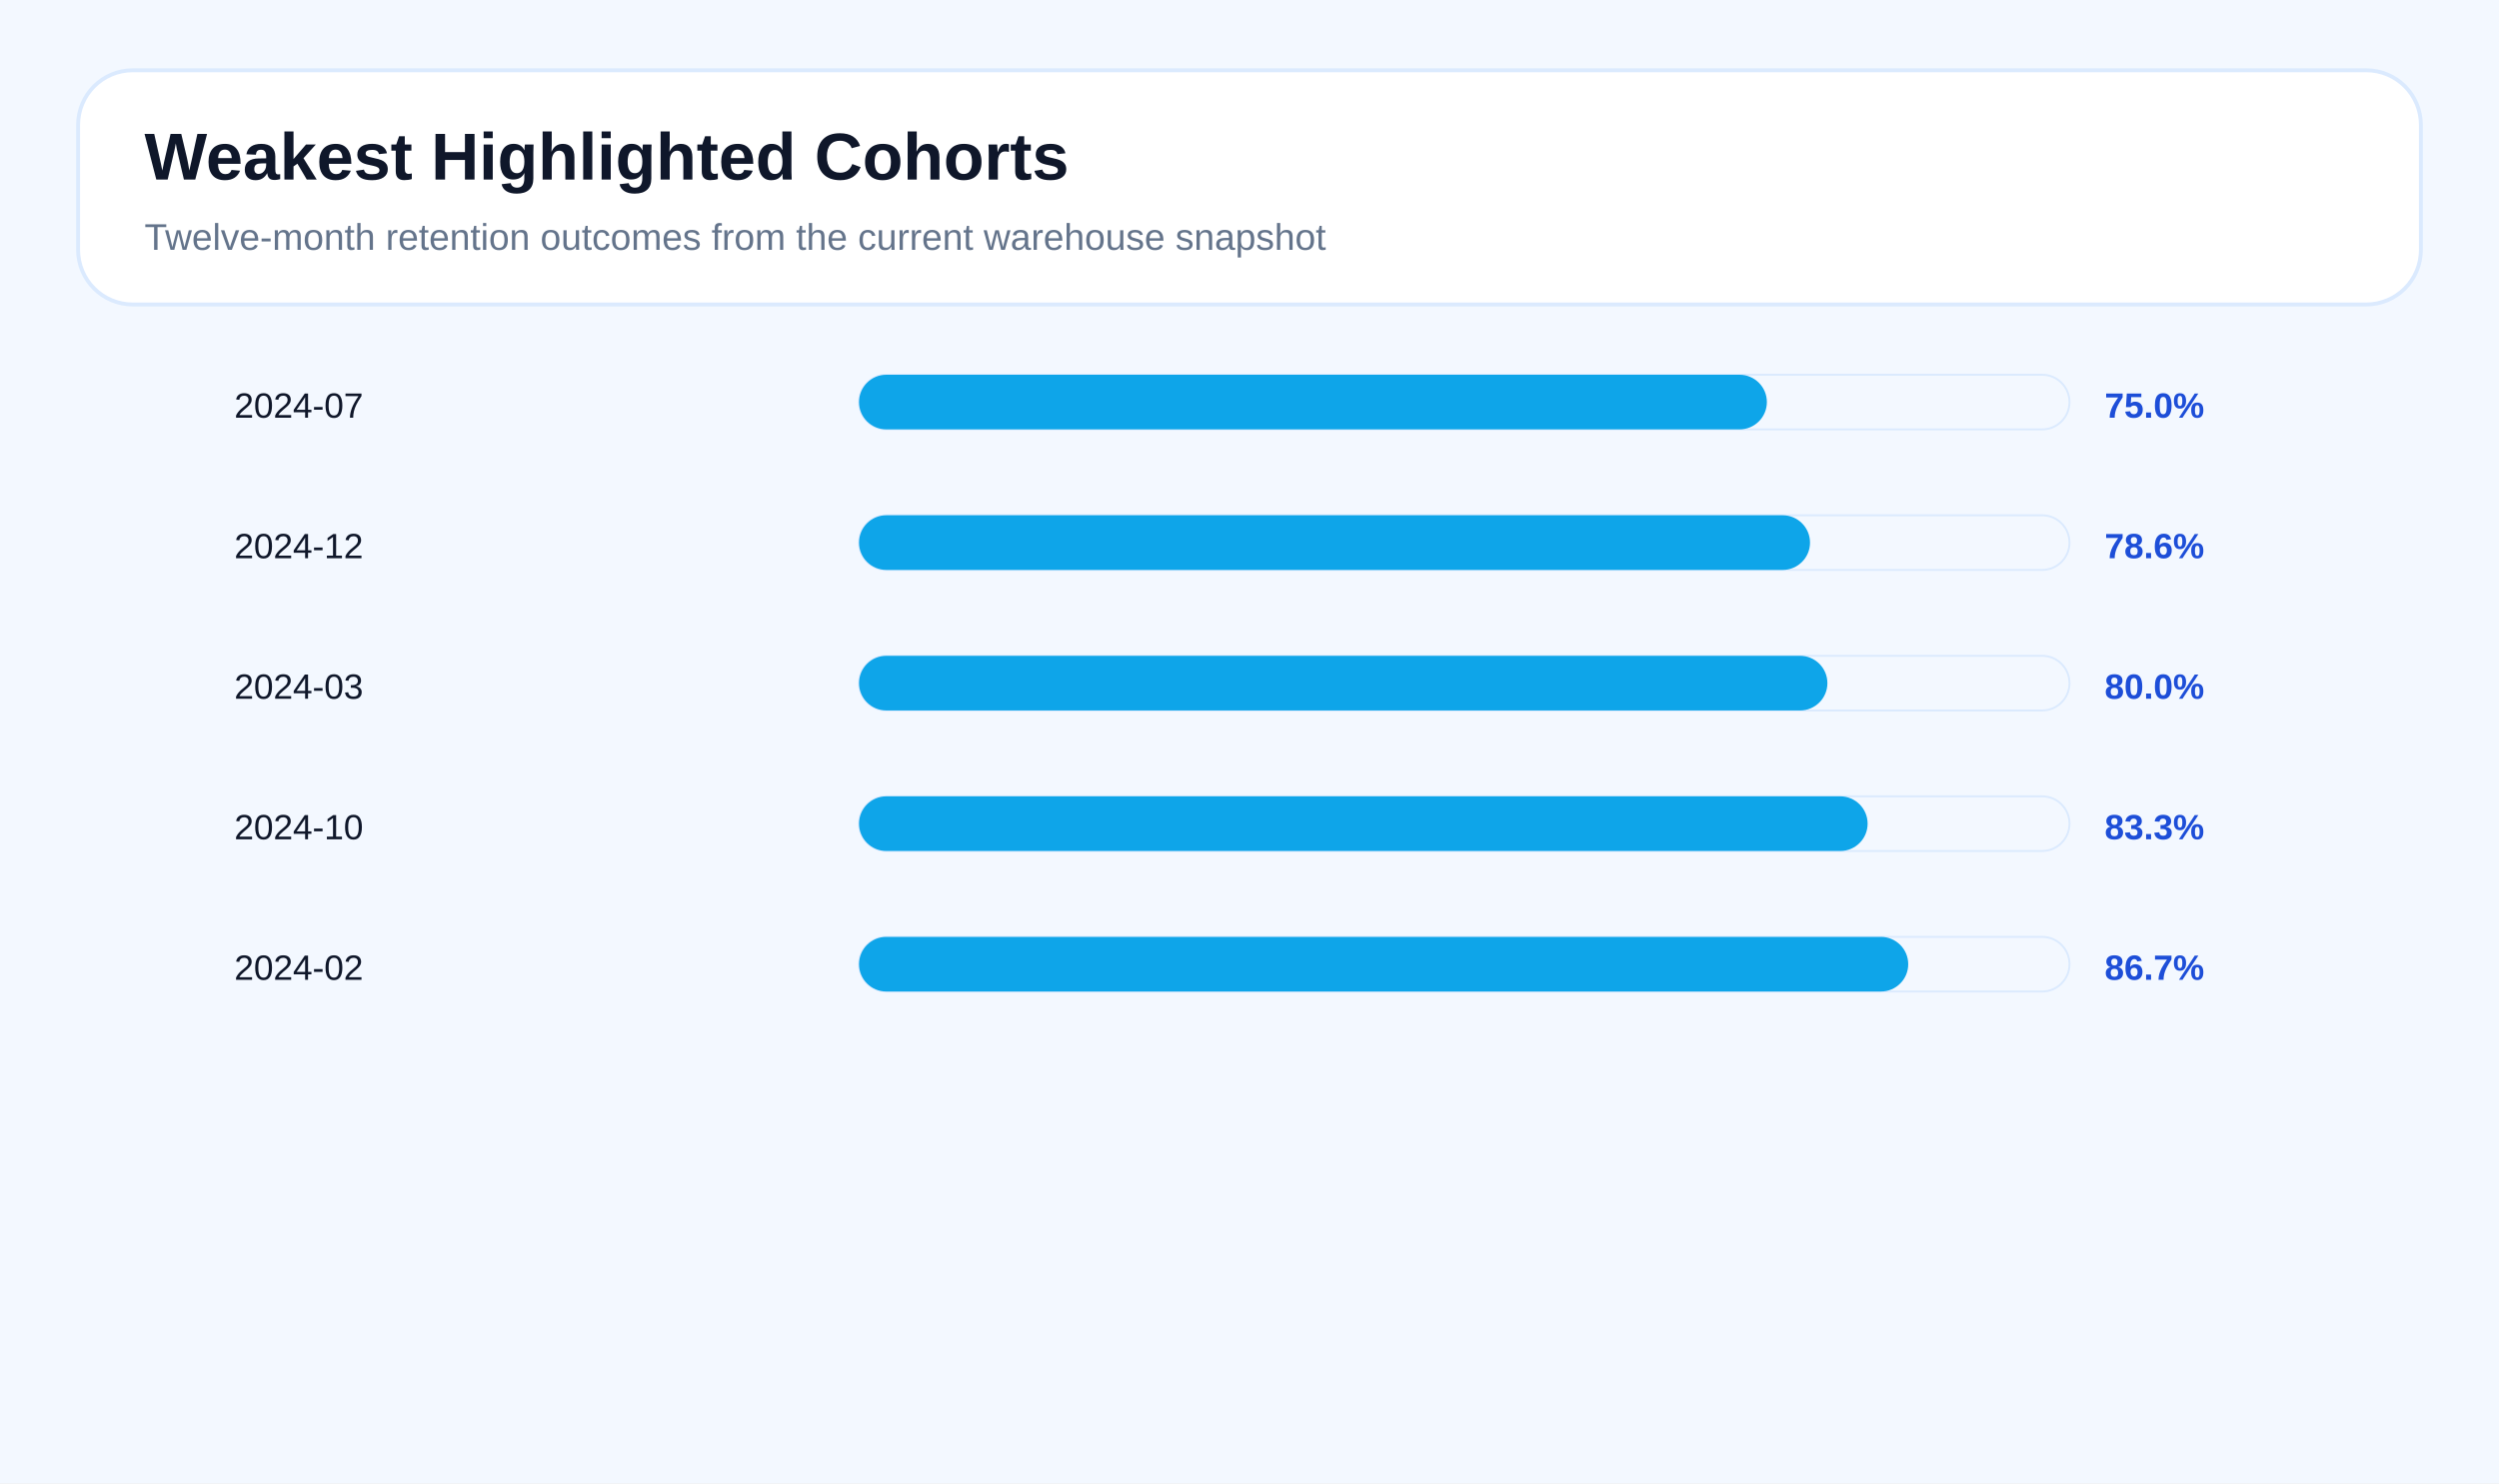
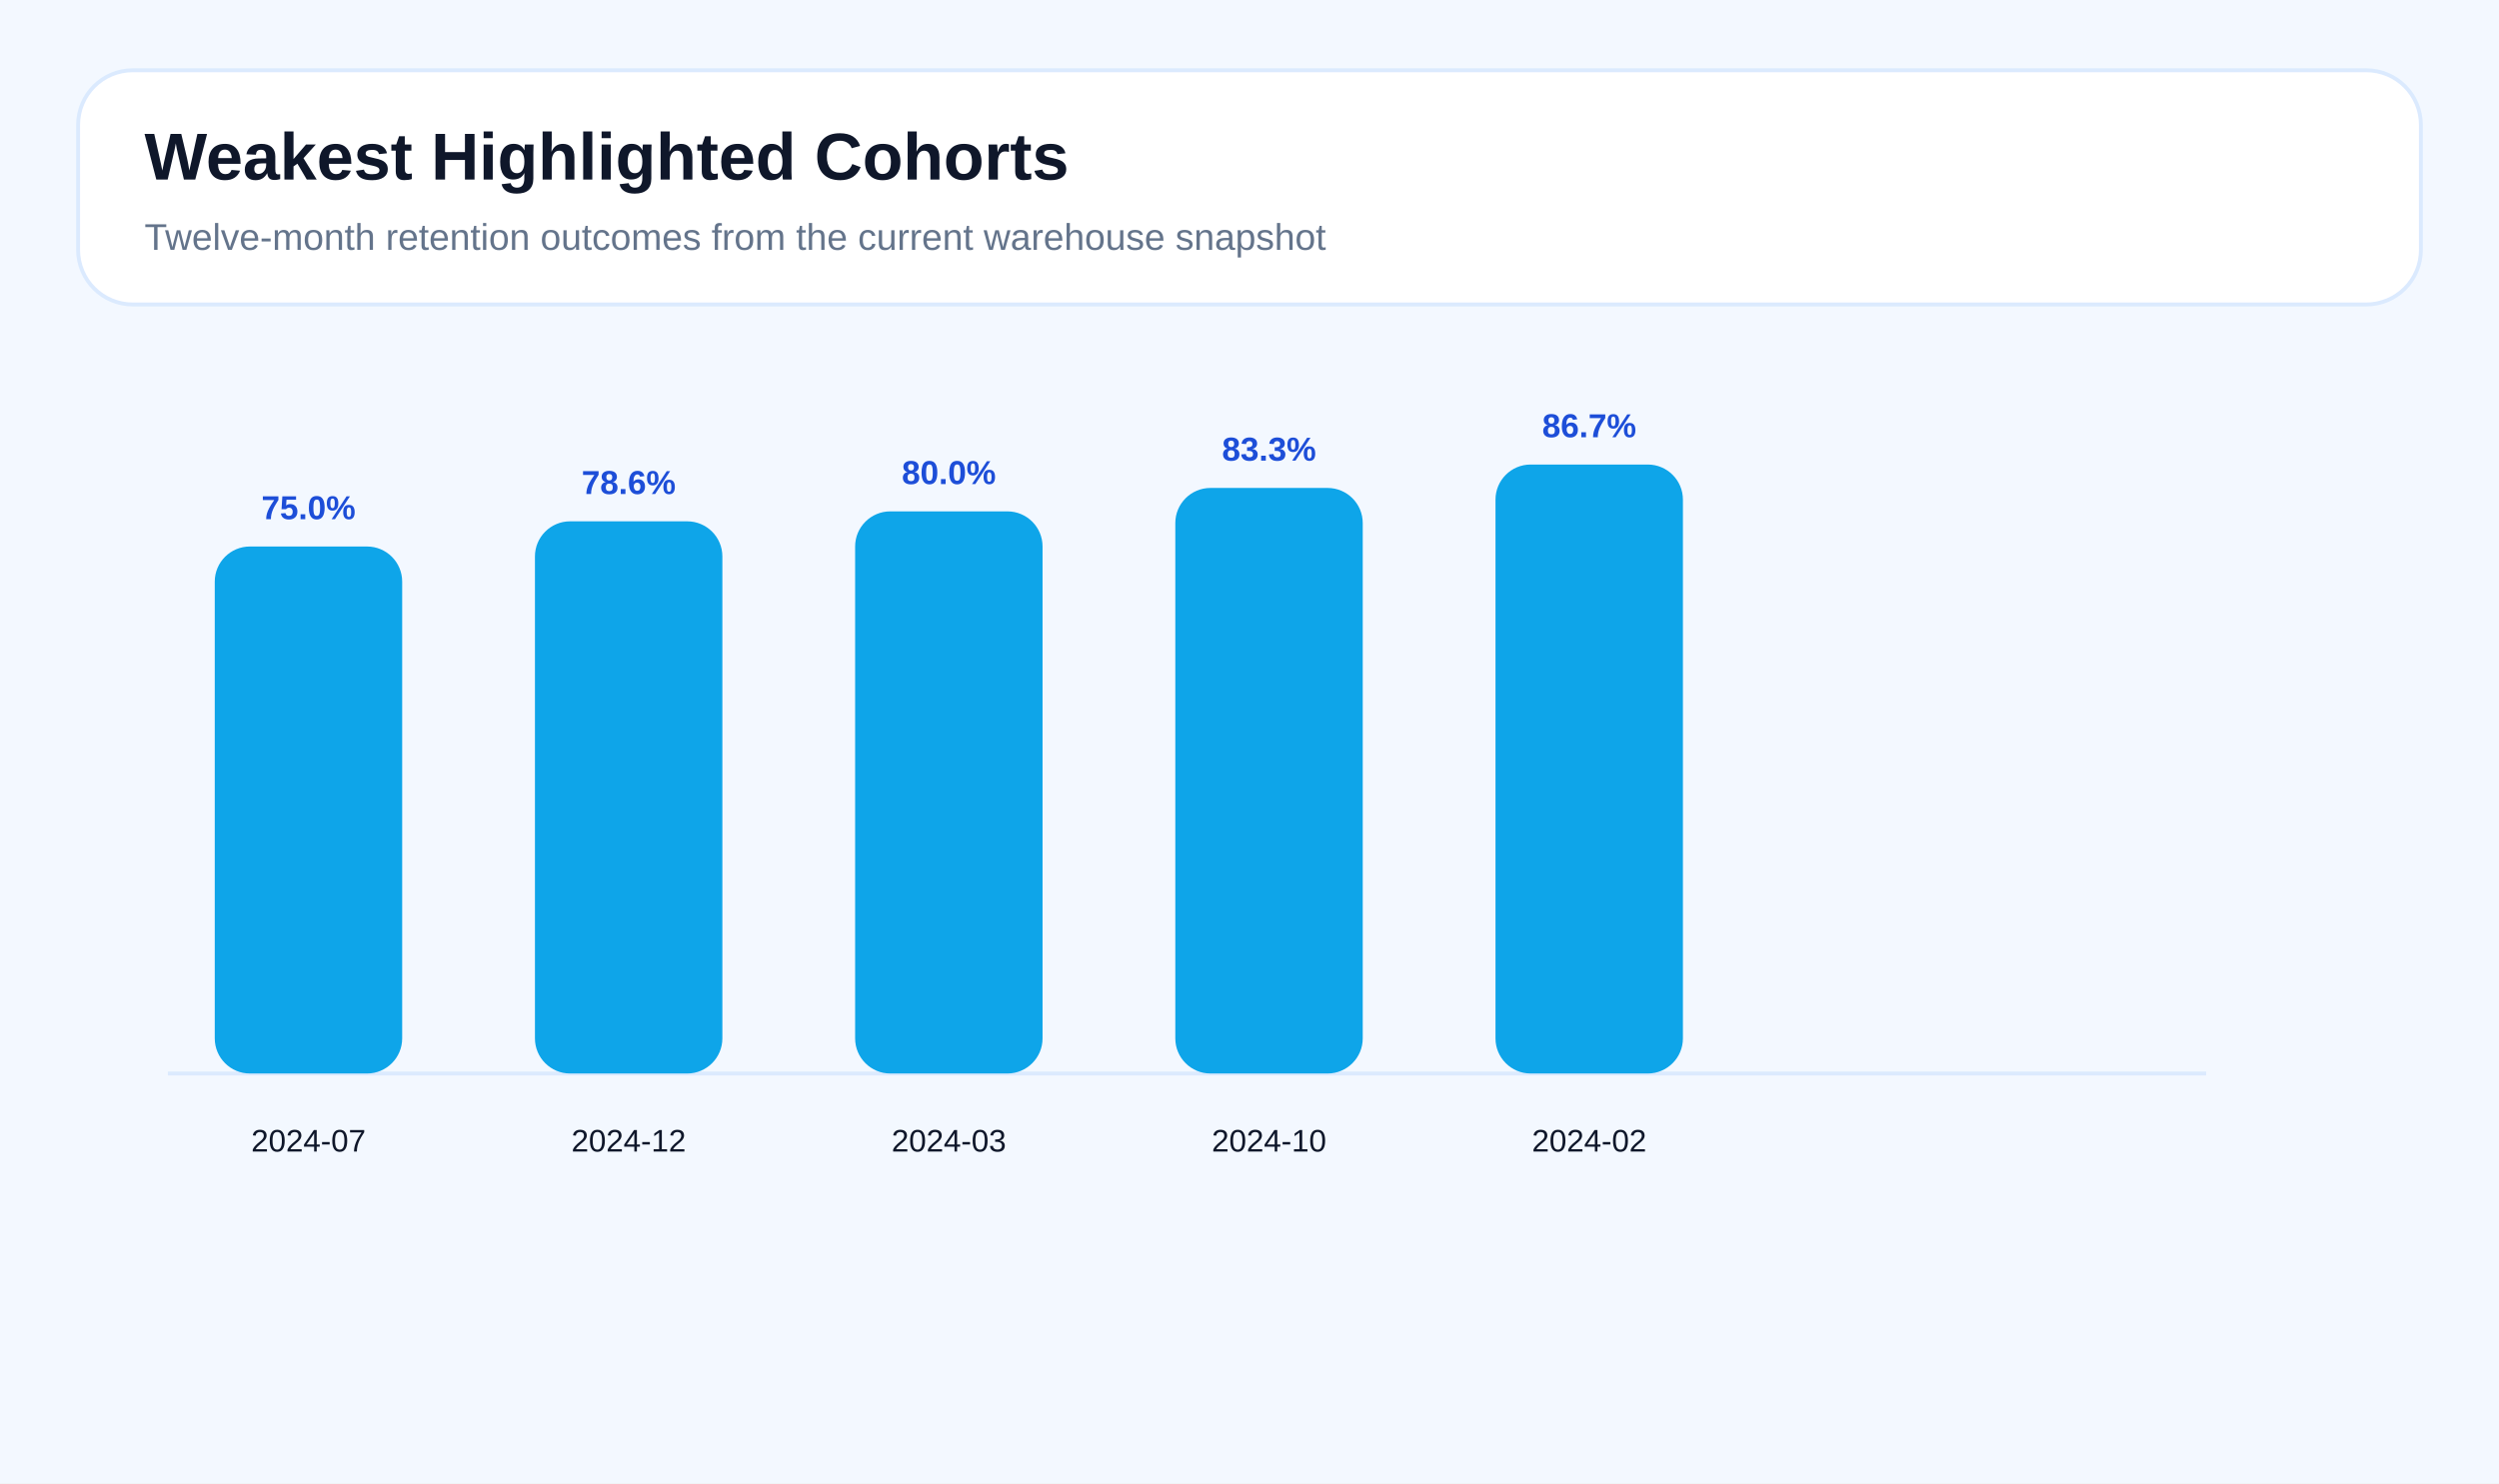
<svg xmlns="http://www.w3.org/2000/svg" width="1280" height="760" viewBox="0 0 1280 760" role="img" aria-label="Weakest Highlighted Cohorts">
  <rect width="1280" height="760" fill="#f3f8ff" />
  <rect x="40" y="36" width="1200" height="120" rx="28" fill="#ffffff" stroke="#dbeafe" stroke-width="2" />
  <text x="74" y="92" fill="#0f172a" font-size="34" font-family="Segoe UI, Arial, sans-serif" font-weight="700">Weakest Highlighted Cohorts</text>
  <text x="74" y="128" fill="#64748b" font-size="19" font-family="Segoe UI, Arial, sans-serif">Twelve-month retention outcomes from the current warehouse snapshot</text>
-   <text x="120" y="214" fill="#0f172a" font-size="18" font-family="Segoe UI, Arial, sans-serif">2024-07</text>
-   <rect x="440" y="192" width="620" height="28" rx="14" fill="#f3f8ff" stroke="#dbeafe" stroke-width="1" />
-   <rect x="440" y="192" width="465.0" height="28" rx="14" fill="#0ea5e9" />
-   <text x="1078" y="214" fill="#1d4ed8" font-size="18" font-family="Segoe UI, Arial, sans-serif" font-weight="700">75.0%</text>
-   <text x="120" y="286" fill="#0f172a" font-size="18" font-family="Segoe UI, Arial, sans-serif">2024-12</text>
-   <rect x="440" y="264" width="620" height="28" rx="14" fill="#f3f8ff" stroke="#dbeafe" stroke-width="1" />
-   <rect x="440" y="264" width="487.1" height="28" rx="14" fill="#0ea5e9" />
-   <text x="1078" y="286" fill="#1d4ed8" font-size="18" font-family="Segoe UI, Arial, sans-serif" font-weight="700">78.6%</text>
-   <text x="120" y="358" fill="#0f172a" font-size="18" font-family="Segoe UI, Arial, sans-serif">2024-03</text>
-   <rect x="440" y="336" width="620" height="28" rx="14" fill="#f3f8ff" stroke="#dbeafe" stroke-width="1" />
-   <rect x="440" y="336" width="496.0" height="28" rx="14" fill="#0ea5e9" />
-   <text x="1078" y="358" fill="#1d4ed8" font-size="18" font-family="Segoe UI, Arial, sans-serif" font-weight="700">80.0%</text>
-   <text x="120" y="430" fill="#0f172a" font-size="18" font-family="Segoe UI, Arial, sans-serif">2024-10</text>
-   <rect x="440" y="408" width="620" height="28" rx="14" fill="#f3f8ff" stroke="#dbeafe" stroke-width="1" />
-   <rect x="440" y="408" width="516.6" height="28" rx="14" fill="#0ea5e9" />
-   <text x="1078" y="430" fill="#1d4ed8" font-size="18" font-family="Segoe UI, Arial, sans-serif" font-weight="700">83.3%</text>
-   <text x="120" y="502" fill="#0f172a" font-size="18" font-family="Segoe UI, Arial, sans-serif">2024-02</text>
-   <rect x="440" y="480" width="620" height="28" rx="14" fill="#f3f8ff" stroke="#dbeafe" stroke-width="1" />
-   <rect x="440" y="480" width="537.4" height="28" rx="14" fill="#0ea5e9" />
-   <text x="1078" y="502" fill="#1d4ed8" font-size="18" font-family="Segoe UI, Arial, sans-serif" font-weight="700">86.7%</text>
+   <line x1="86" y1="550" x2="1130" y2="550" stroke="#dbeafe" stroke-width="2" />
+   <rect x="110" y="280.0" width="96" height="270.0" rx="18" fill="#0ea5e9" />
+   <text x="158.0" y="266.0" text-anchor="middle" fill="#1d4ed8" font-size="17" font-family="Segoe UI, Arial, sans-serif" font-weight="700">75.0%</text>
+   <text x="158.0" y="590" text-anchor="middle" fill="#0f172a" font-size="16" font-family="Segoe UI, Arial, sans-serif">2024-07</text>
+   <rect x="274" y="267.1" width="96" height="282.9" rx="18" fill="#0ea5e9" />
+   <text x="322.0" y="253.1" text-anchor="middle" fill="#1d4ed8" font-size="17" font-family="Segoe UI, Arial, sans-serif" font-weight="700">78.6%</text>
+   <text x="322.0" y="590" text-anchor="middle" fill="#0f172a" font-size="16" font-family="Segoe UI, Arial, sans-serif">2024-12</text>
+   <rect x="438" y="262.0" width="96" height="288.0" rx="18" fill="#0ea5e9" />
+   <text x="486.0" y="248.0" text-anchor="middle" fill="#1d4ed8" font-size="17" font-family="Segoe UI, Arial, sans-serif" font-weight="700">80.0%</text>
+   <text x="486.0" y="590" text-anchor="middle" fill="#0f172a" font-size="16" font-family="Segoe UI, Arial, sans-serif">2024-03</text>
+   <rect x="602" y="250.0" width="96" height="300.0" rx="18" fill="#0ea5e9" />
+   <text x="650.0" y="236.0" text-anchor="middle" fill="#1d4ed8" font-size="17" font-family="Segoe UI, Arial, sans-serif" font-weight="700">83.3%</text>
+   <text x="650.0" y="590" text-anchor="middle" fill="#0f172a" font-size="16" font-family="Segoe UI, Arial, sans-serif">2024-10</text>
+   <rect x="766" y="238.0" width="96" height="312.0" rx="18" fill="#0ea5e9" />
+   <text x="814.0" y="224.0" text-anchor="middle" fill="#1d4ed8" font-size="17" font-family="Segoe UI, Arial, sans-serif" font-weight="700">86.7%</text>
+   <text x="814.0" y="590" text-anchor="middle" fill="#0f172a" font-size="16" font-family="Segoe UI, Arial, sans-serif">2024-02</text>
</svg>
